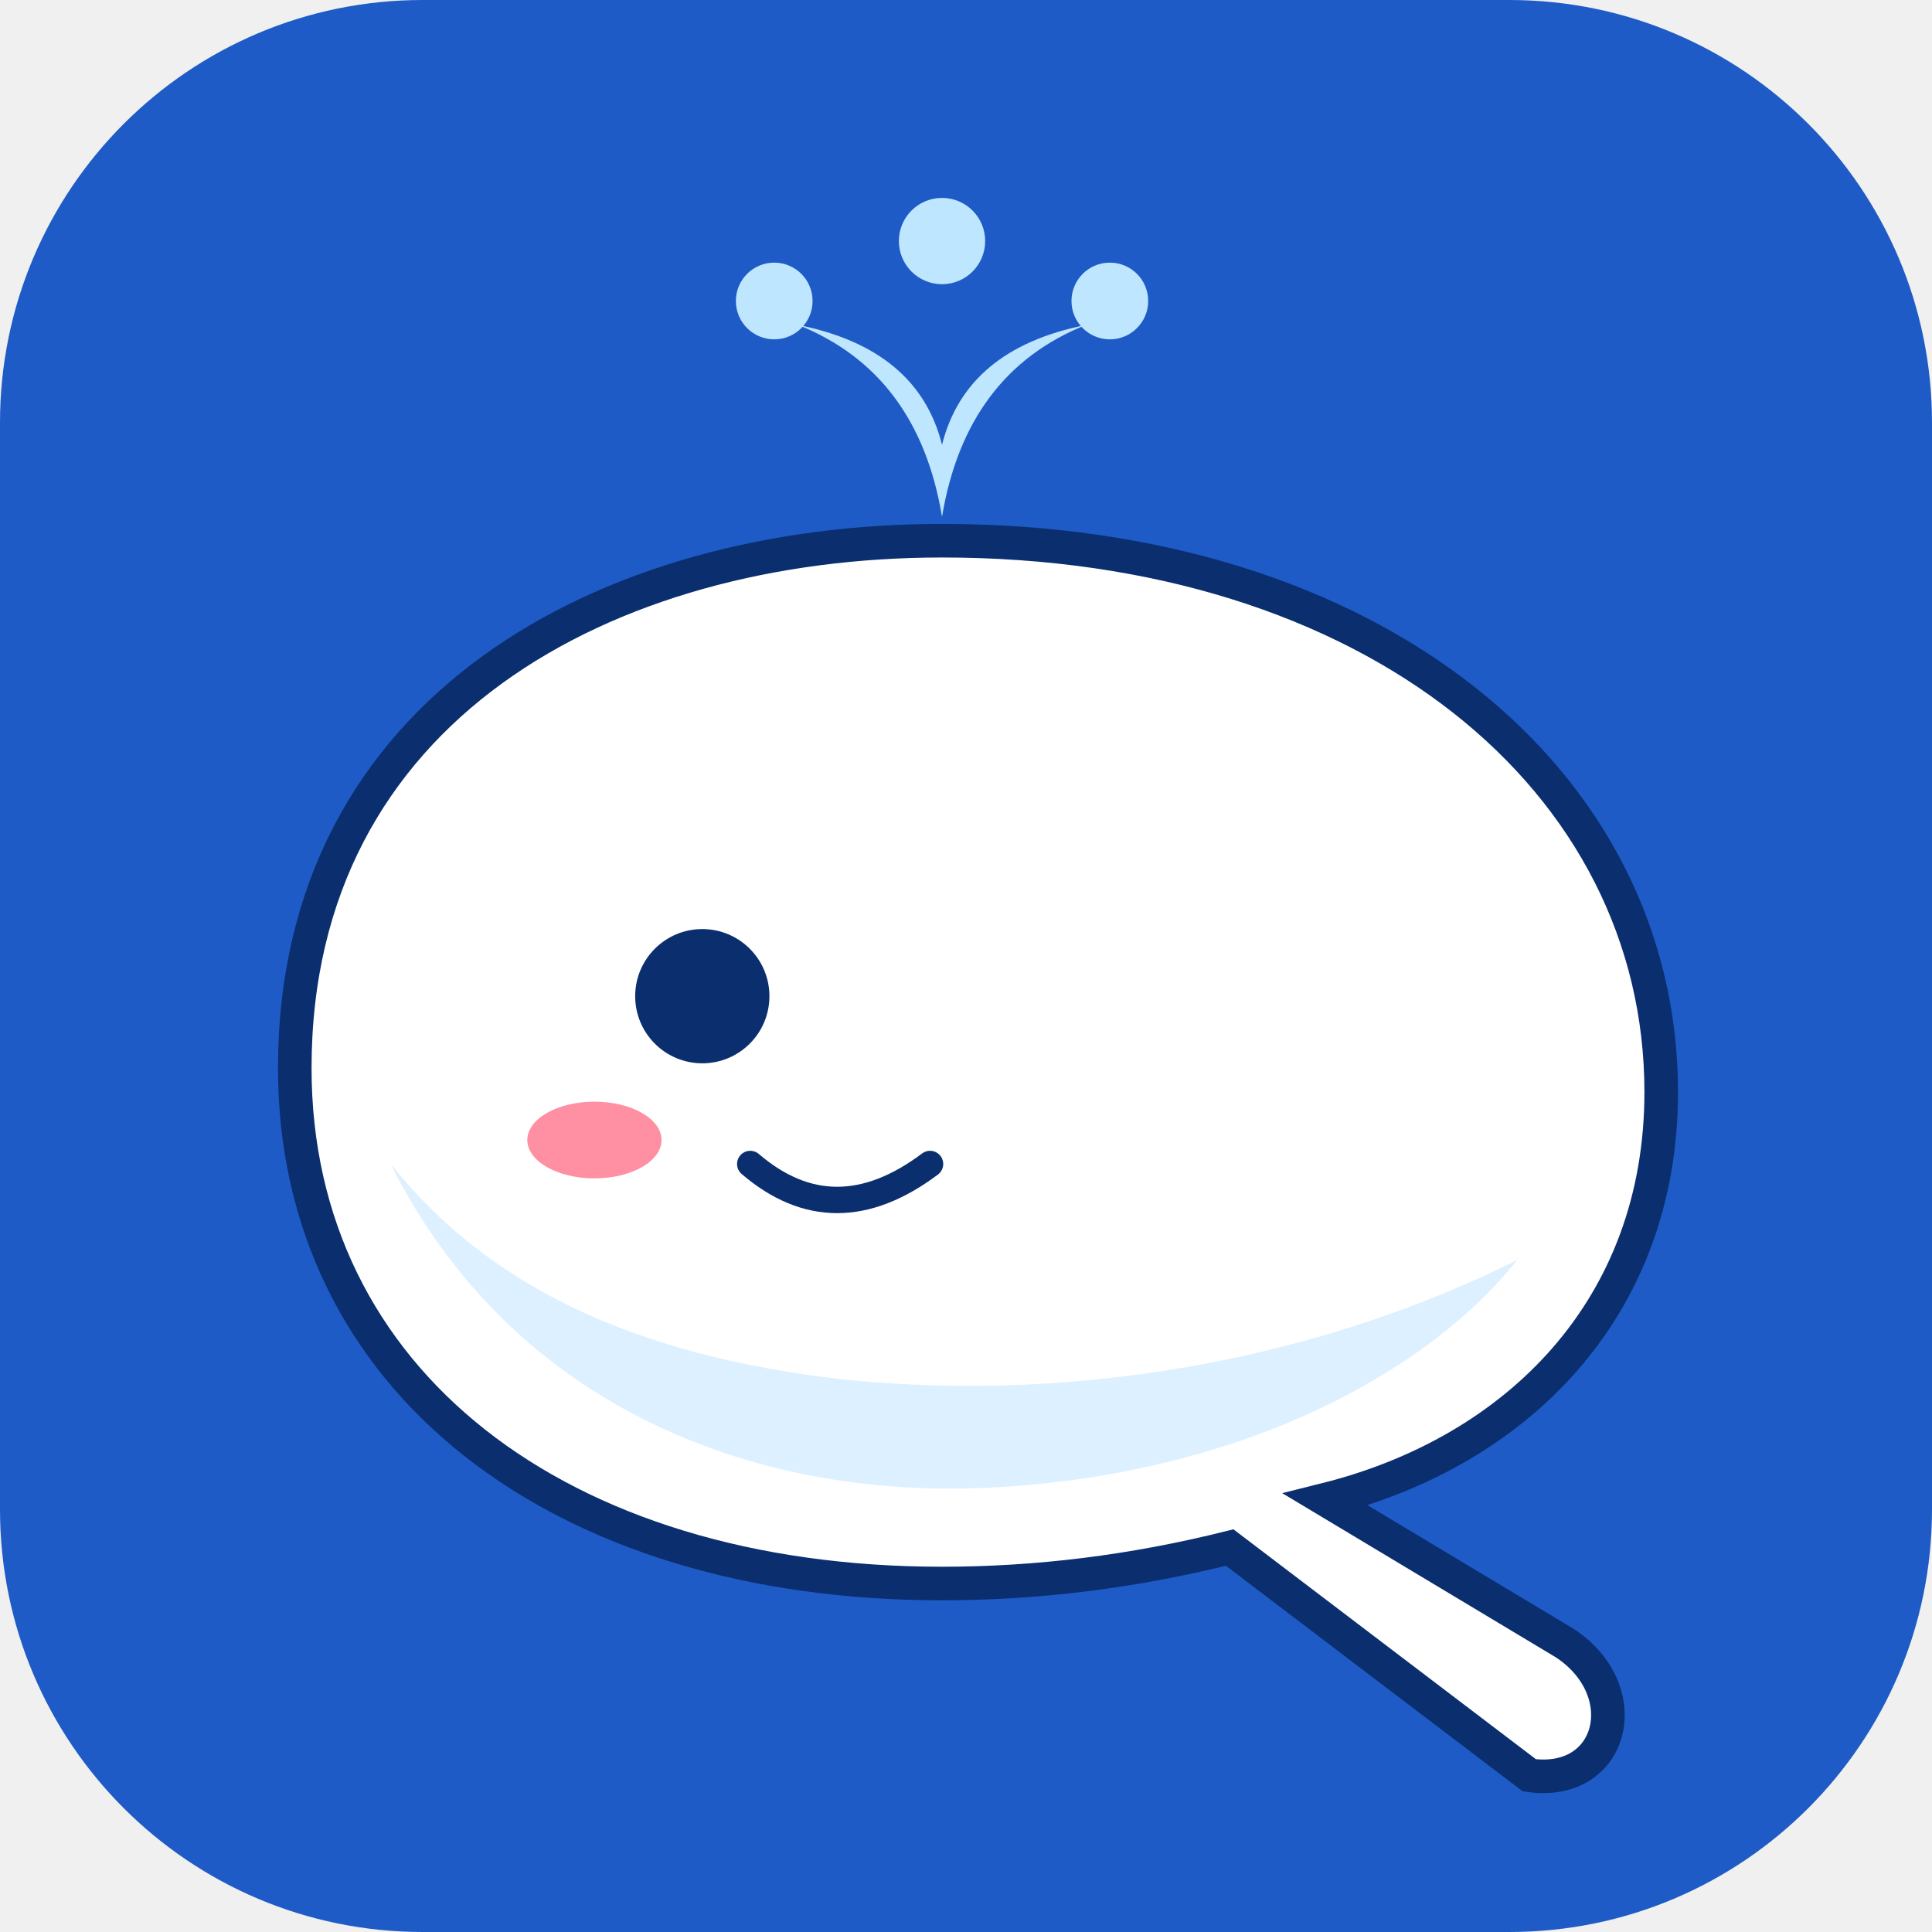
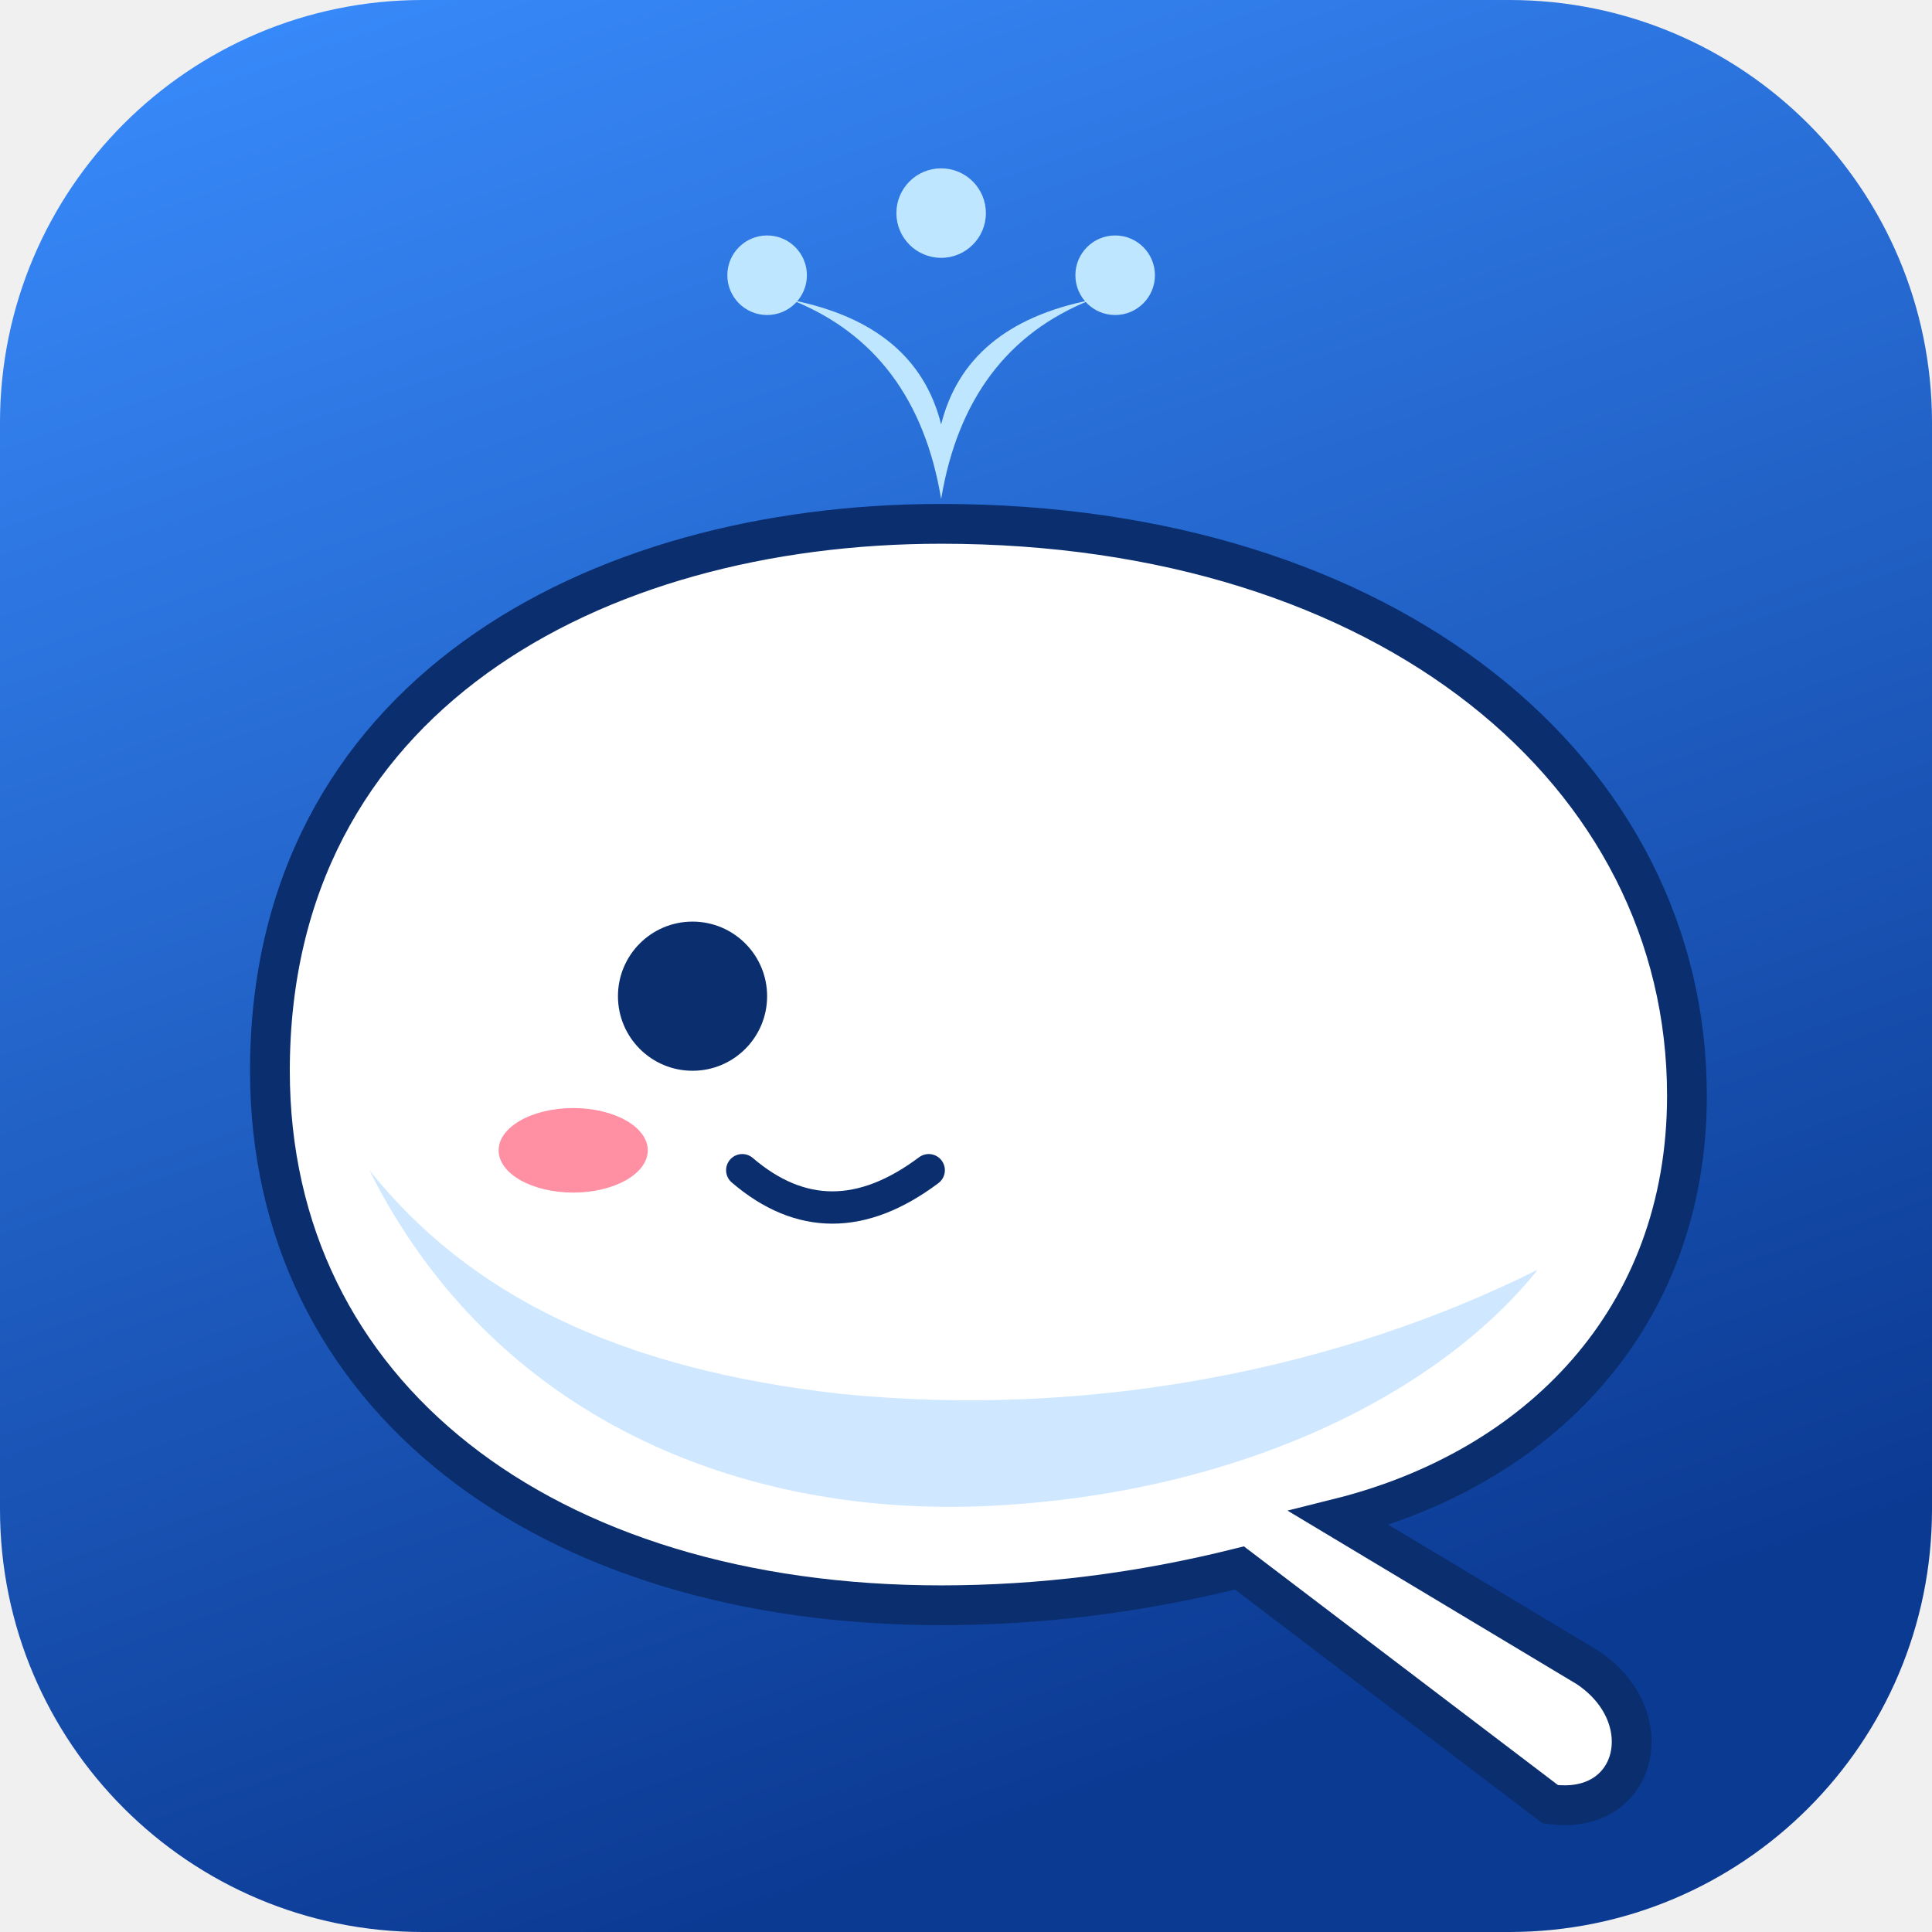
<svg xmlns="http://www.w3.org/2000/svg" viewBox="0 0 64 64">
-   <rect width="64" height="64" rx="14" fill="#1E5BC6" />
-   <svg x="4" y="6" width="56" height="54" viewBox="310 190 600 680">
+   <defs>
+     <linearGradient id="b" x1="0" y1="0" x2=".35" y2="1">
+       <stop offset="0" stop-color="#3A8DFF" />
+       <stop offset="1" stop-color="#0B3A93" />
+     </linearGradient>
+   </defs>
+   <rect width="64" height="64" rx="14" fill="url(#b)" />
+   <svg x="3" y="5" width="58" height="56" viewBox="310 190 600 680">
    <g fill="#BFE6FF">
      <path d="M600 330 q-10 -60 -60 -80 q50 10 60 50 q10 -40 60 -50 q-50 20 -60 80z" />
      <circle cx="530" cy="240" r="16" />
      <circle cx="670" cy="240" r="16" />
      <circle cx="600" cy="215" r="18" />
    </g>
-     <path d="M330 560 C330 410 460 340 600 340 C780 340 900 440 900 570 C900 660 840 720 760 740 L860 800 C890 820 880 860 845 855 L720 760 C680 770 640 775 600 775 C440 775 330 690 330 560 Z" fill="#fff" stroke="#0A2E6E" stroke-width="14" />
-     <path d="M370 600 C420 700 520 740 620 735 C720 730 800 690 840 640 C760 680 660 700 560 690 C470 680 410 650 370 600 Z" fill="#DDF0FF" />
-     <circle cx="500" cy="530" r="28" fill="#0A2E6E" />
-     <ellipse cx="455" cy="590" rx="28" ry="16" fill="#FF8FA3" />
-     <path d="M520 600 q35 30 75 0" fill="none" stroke="#0A2E6E" stroke-width="11" stroke-linecap="round" />
+     <path d="M330 560 C330 410 460 340 600 340 C780 340 900 440 900 570 C900 660 840 720 760 740 L860 800 C890 820 880 860 845 855 L720 760 C680 770 640 775 600 775 C440 775 330 690 330 560 Z" fill="#fff" stroke="#0A2E6E" stroke-width="16" />
+     <path d="M370 600 C420 700 520 740 620 735 C720 730 800 690 840 640 C760 680 660 700 560 690 C470 680 410 650 370 600 Z" fill="#CFE8FF" />
+     <circle cx="500" cy="530" r="30" fill="#0A2E6E" />
+     <ellipse cx="452" cy="592" rx="30" ry="17" fill="#FF8FA3" />
+     <path d="M520 600 q35 30 75 0" fill="none" stroke="#0A2E6E" stroke-width="13" stroke-linecap="round" />
  </svg>
</svg>
